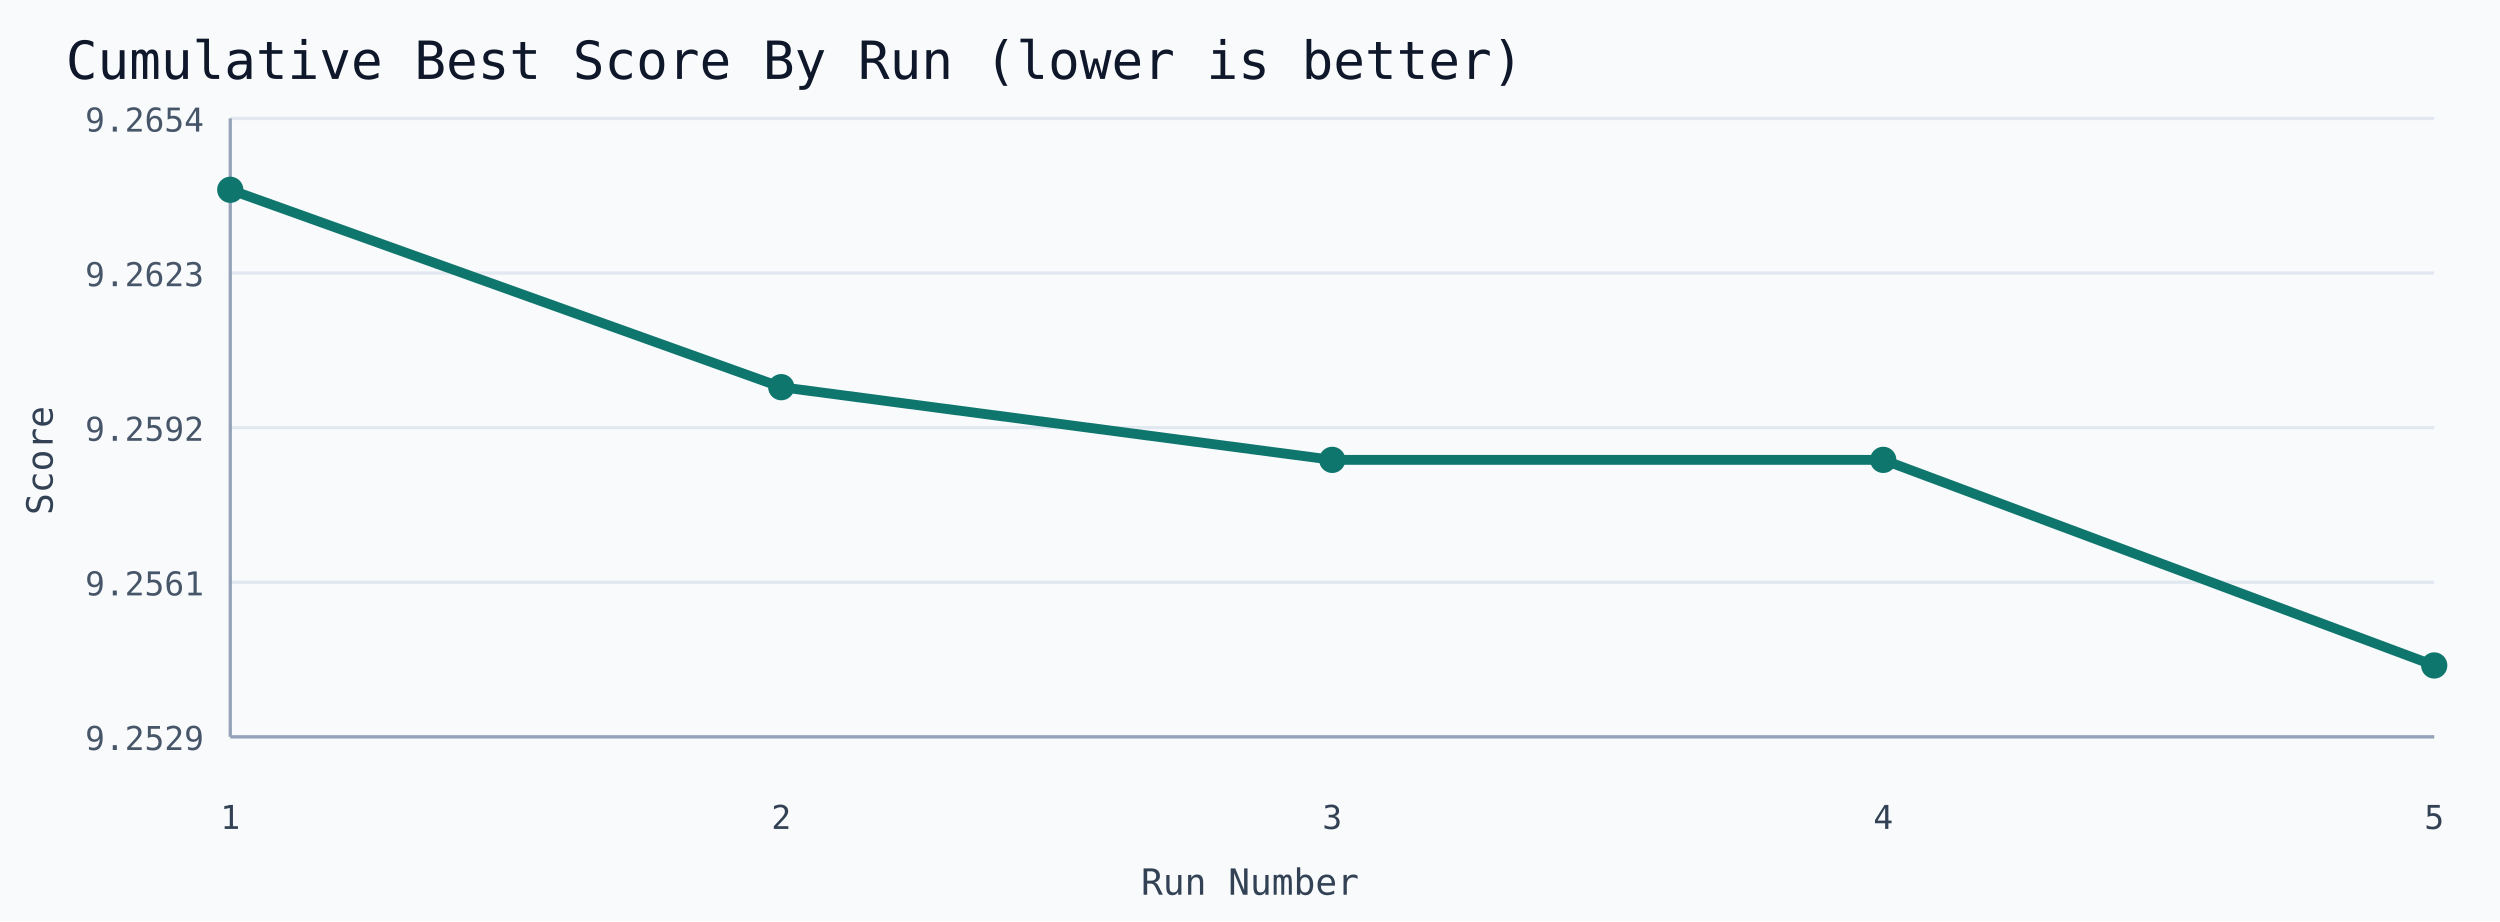
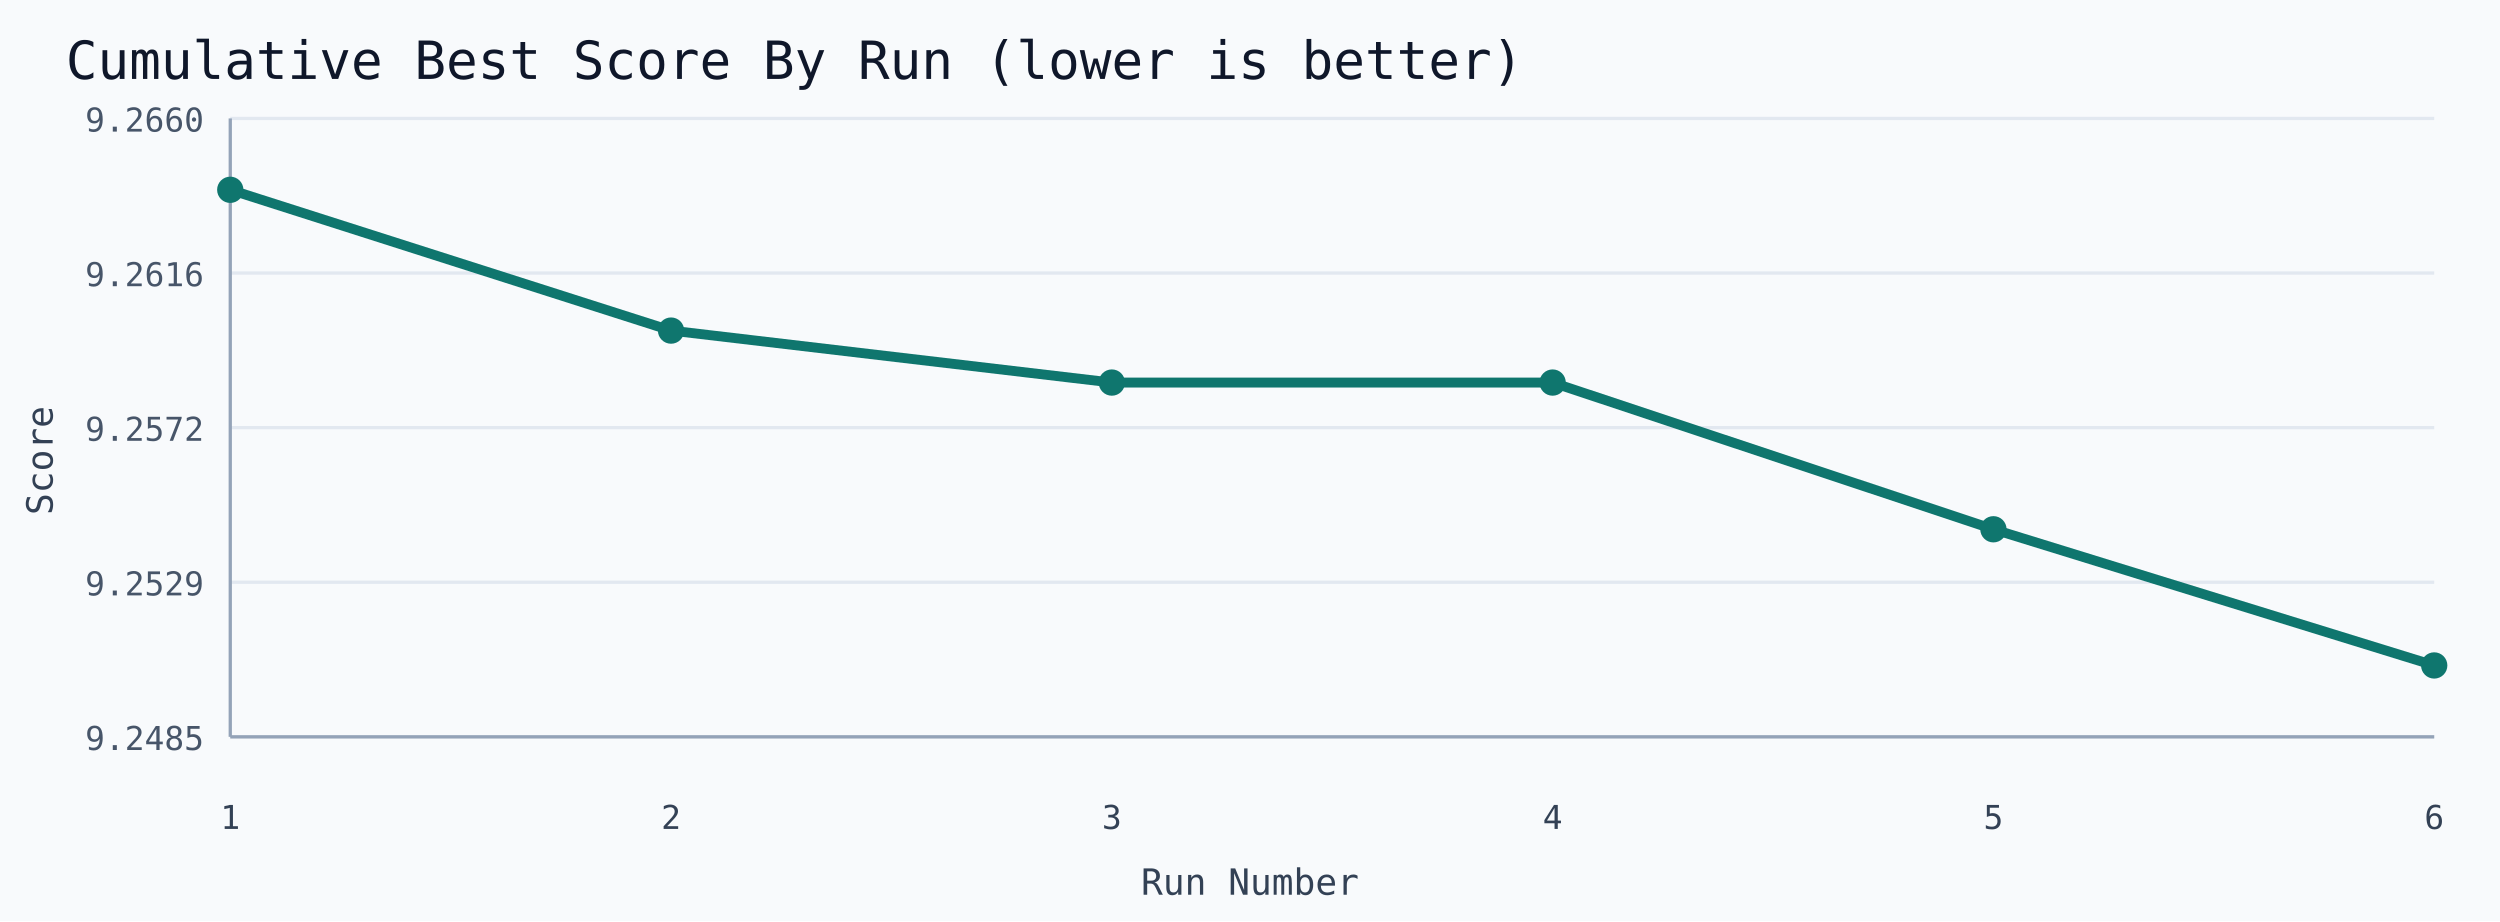
<svg xmlns="http://www.w3.org/2000/svg" width="760" height="280" viewBox="0 0 760 280">
  <rect width="100%" height="100%" fill="#f8fafc" />
  <text x="20" y="24" font-family="monospace" font-size="16" fill="#0f172a">Cumulative Best Score By Run (lower is better)</text>
  <line x1="70" y1="36.0" x2="740" y2="36.0" stroke="#e2e8f0" />
-   <text x="62" y="40.0" text-anchor="end" font-family="monospace" font-size="10" fill="#475569">9.2654</text>
+   <text x="62" y="40.0" text-anchor="end" font-family="monospace" font-size="10" fill="#475569">9.2660</text>
  <line x1="70" y1="83.0" x2="740" y2="83.0" stroke="#e2e8f0" />
-   <text x="62" y="87.0" text-anchor="end" font-family="monospace" font-size="10" fill="#475569">9.2623</text>
+   <text x="62" y="87.0" text-anchor="end" font-family="monospace" font-size="10" fill="#475569">9.2616</text>
  <line x1="70" y1="130.0" x2="740" y2="130.0" stroke="#e2e8f0" />
-   <text x="62" y="134.0" text-anchor="end" font-family="monospace" font-size="10" fill="#475569">9.2592</text>
+   <text x="62" y="134.0" text-anchor="end" font-family="monospace" font-size="10" fill="#475569">9.2572</text>
  <line x1="70" y1="177.0" x2="740" y2="177.0" stroke="#e2e8f0" />
-   <text x="62" y="181.0" text-anchor="end" font-family="monospace" font-size="10" fill="#475569">9.2561</text>
+   <text x="62" y="181.0" text-anchor="end" font-family="monospace" font-size="10" fill="#475569">9.2529</text>
  <line x1="70" y1="224.0" x2="740" y2="224.0" stroke="#e2e8f0" />
-   <text x="62" y="228.0" text-anchor="end" font-family="monospace" font-size="10" fill="#475569">9.2529</text>
+   <text x="62" y="228.0" text-anchor="end" font-family="monospace" font-size="10" fill="#475569">9.2485</text>
  <line x1="70" y1="224" x2="740" y2="224" stroke="#94a3b8" />
  <line x1="70" y1="36" x2="70" y2="224" stroke="#94a3b8" />
-   <polyline fill="none" stroke="#0f766e" stroke-width="3" points="70.0,57.7 237.5,117.7 405.0,139.8 572.5,139.8 740.0,202.3" />
+   <polyline fill="none" stroke="#0f766e" stroke-width="3" points="70.0,57.7 204.0,100.5 338.0,116.3 472.0,116.3 606.0,160.9 740.0,202.3" />
  <circle cx="70.0" cy="57.7" r="4" fill="#0f766e" />
  <text x="70.0" y="252" text-anchor="middle" font-family="monospace" font-size="10" fill="#334155">1</text>
-   <circle cx="237.5" cy="117.7" r="4" fill="#0f766e" />
-   <text x="237.5" y="252" text-anchor="middle" font-family="monospace" font-size="10" fill="#334155">2</text>
-   <circle cx="405.0" cy="139.8" r="4" fill="#0f766e" />
-   <text x="405.0" y="252" text-anchor="middle" font-family="monospace" font-size="10" fill="#334155">3</text>
-   <circle cx="572.5" cy="139.8" r="4" fill="#0f766e" />
-   <text x="572.5" y="252" text-anchor="middle" font-family="monospace" font-size="10" fill="#334155">4</text>
+   <circle cx="204.0" cy="100.5" r="4" fill="#0f766e" />
+   <text x="204.0" y="252" text-anchor="middle" font-family="monospace" font-size="10" fill="#334155">2</text>
+   <circle cx="338.0" cy="116.3" r="4" fill="#0f766e" />
+   <text x="338.0" y="252" text-anchor="middle" font-family="monospace" font-size="10" fill="#334155">3</text>
+   <circle cx="472.0" cy="116.3" r="4" fill="#0f766e" />
+   <text x="472.0" y="252" text-anchor="middle" font-family="monospace" font-size="10" fill="#334155">4</text>
+   <circle cx="606.0" cy="160.9" r="4" fill="#0f766e" />
+   <text x="606.0" y="252" text-anchor="middle" font-family="monospace" font-size="10" fill="#334155">5</text>
  <circle cx="740.0" cy="202.3" r="4" fill="#0f766e" />
-   <text x="740.0" y="252" text-anchor="middle" font-family="monospace" font-size="10" fill="#334155">5</text>
+   <text x="740.0" y="252" text-anchor="middle" font-family="monospace" font-size="10" fill="#334155">6</text>
  <text x="380.0" y="272" text-anchor="middle" font-family="monospace" font-size="11" fill="#334155">Run Number</text>
  <text x="16" y="140.0" text-anchor="middle" font-family="monospace" font-size="11" fill="#334155" transform="rotate(-90 16 140.0)">Score</text>
</svg>
